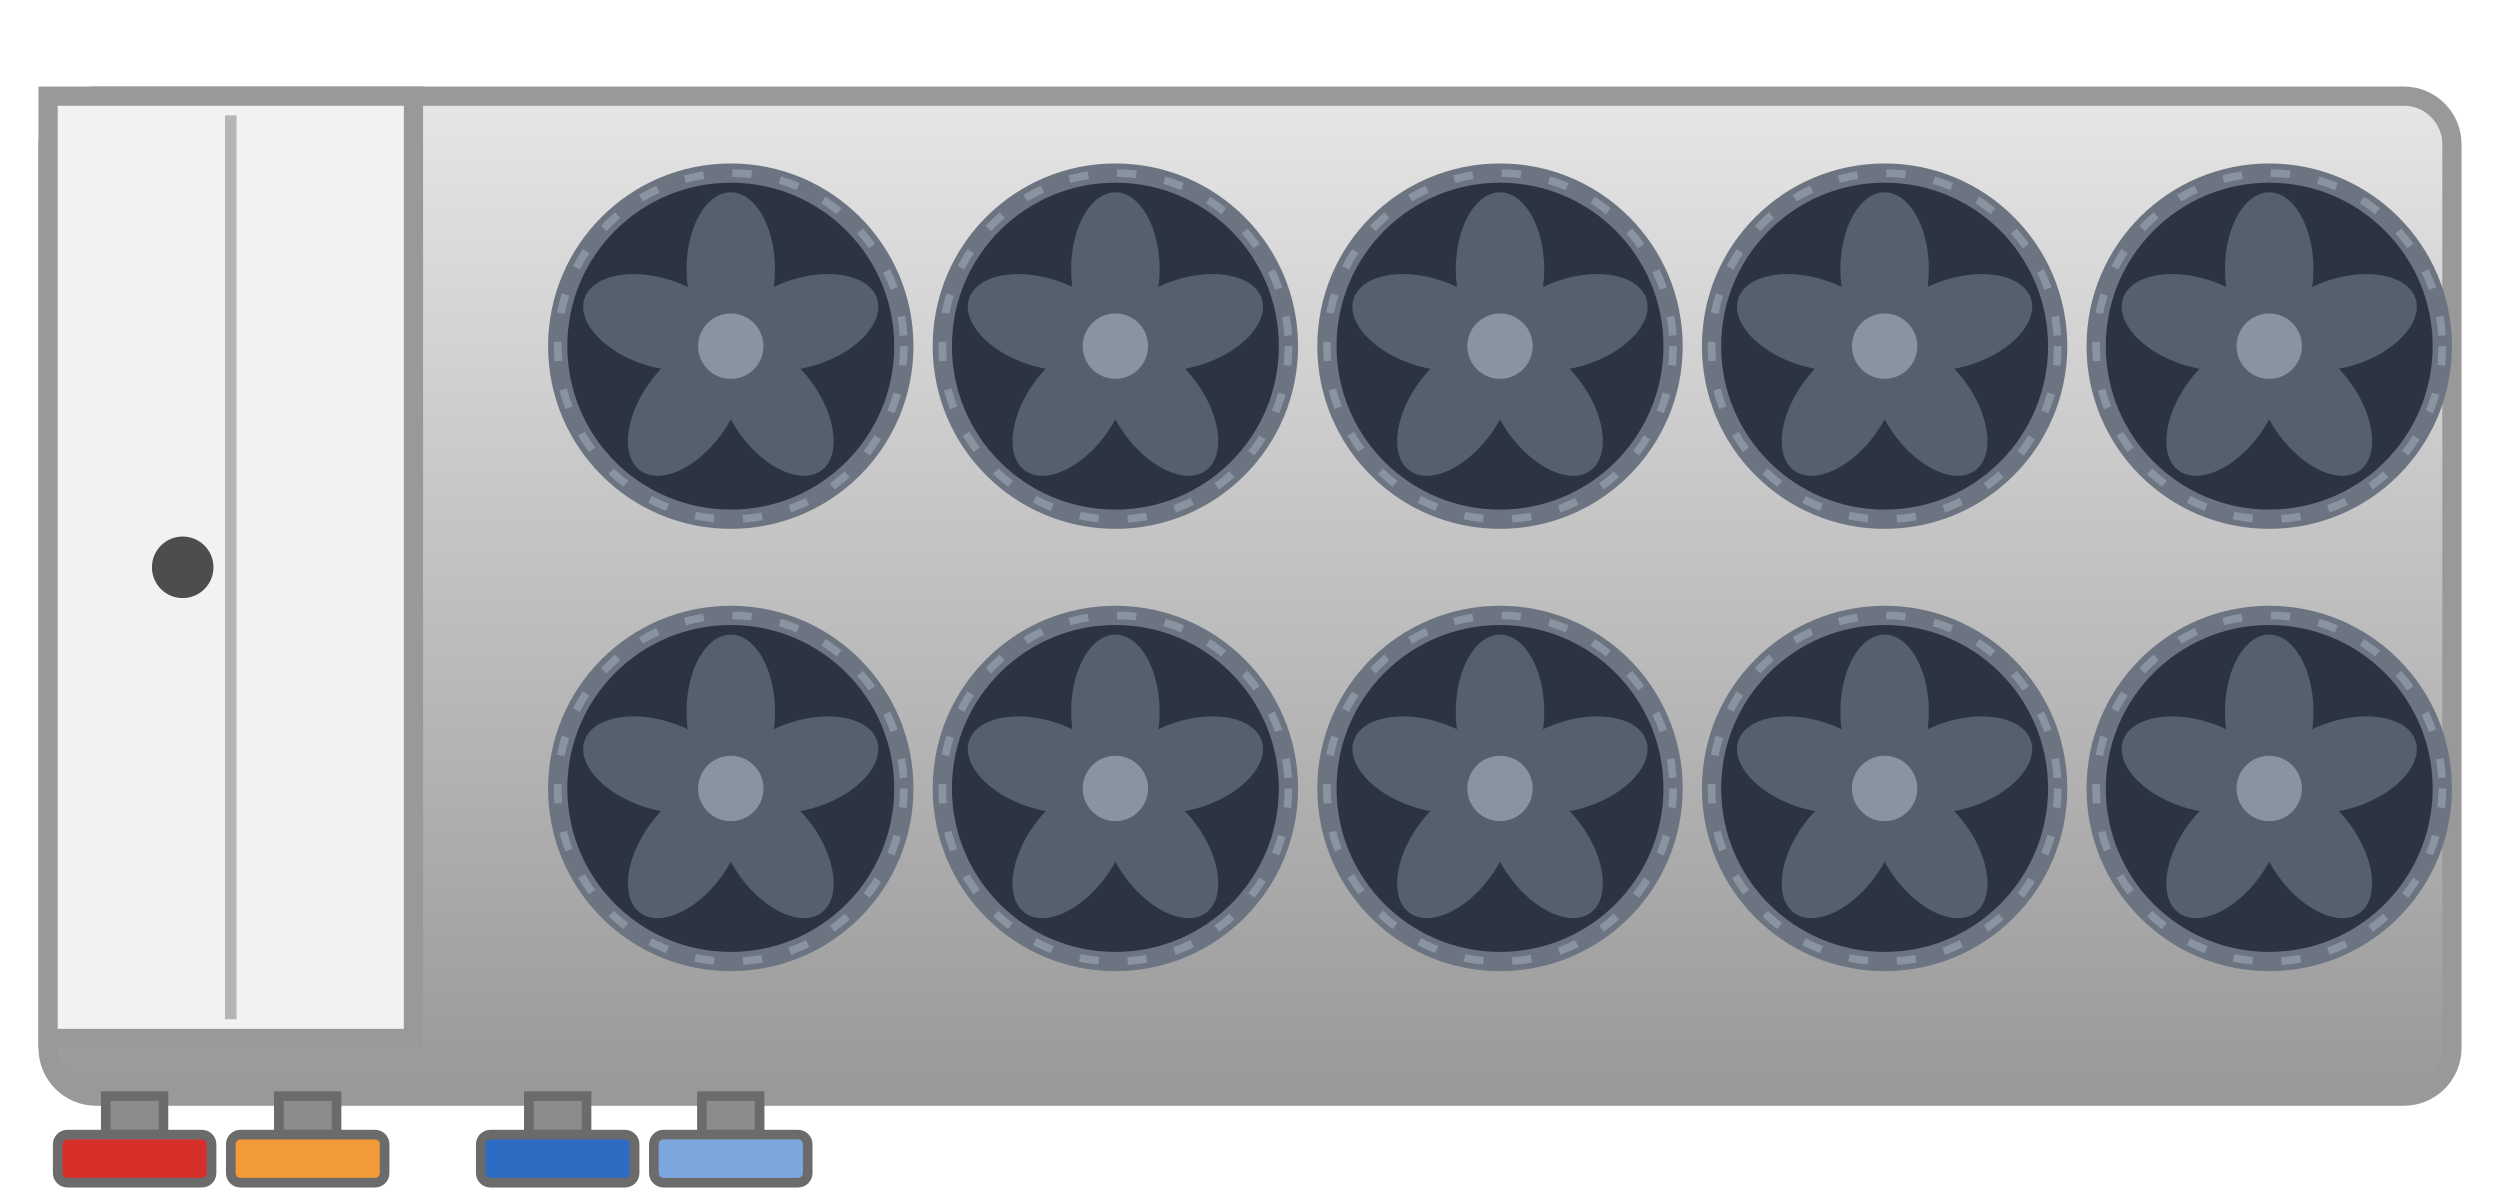
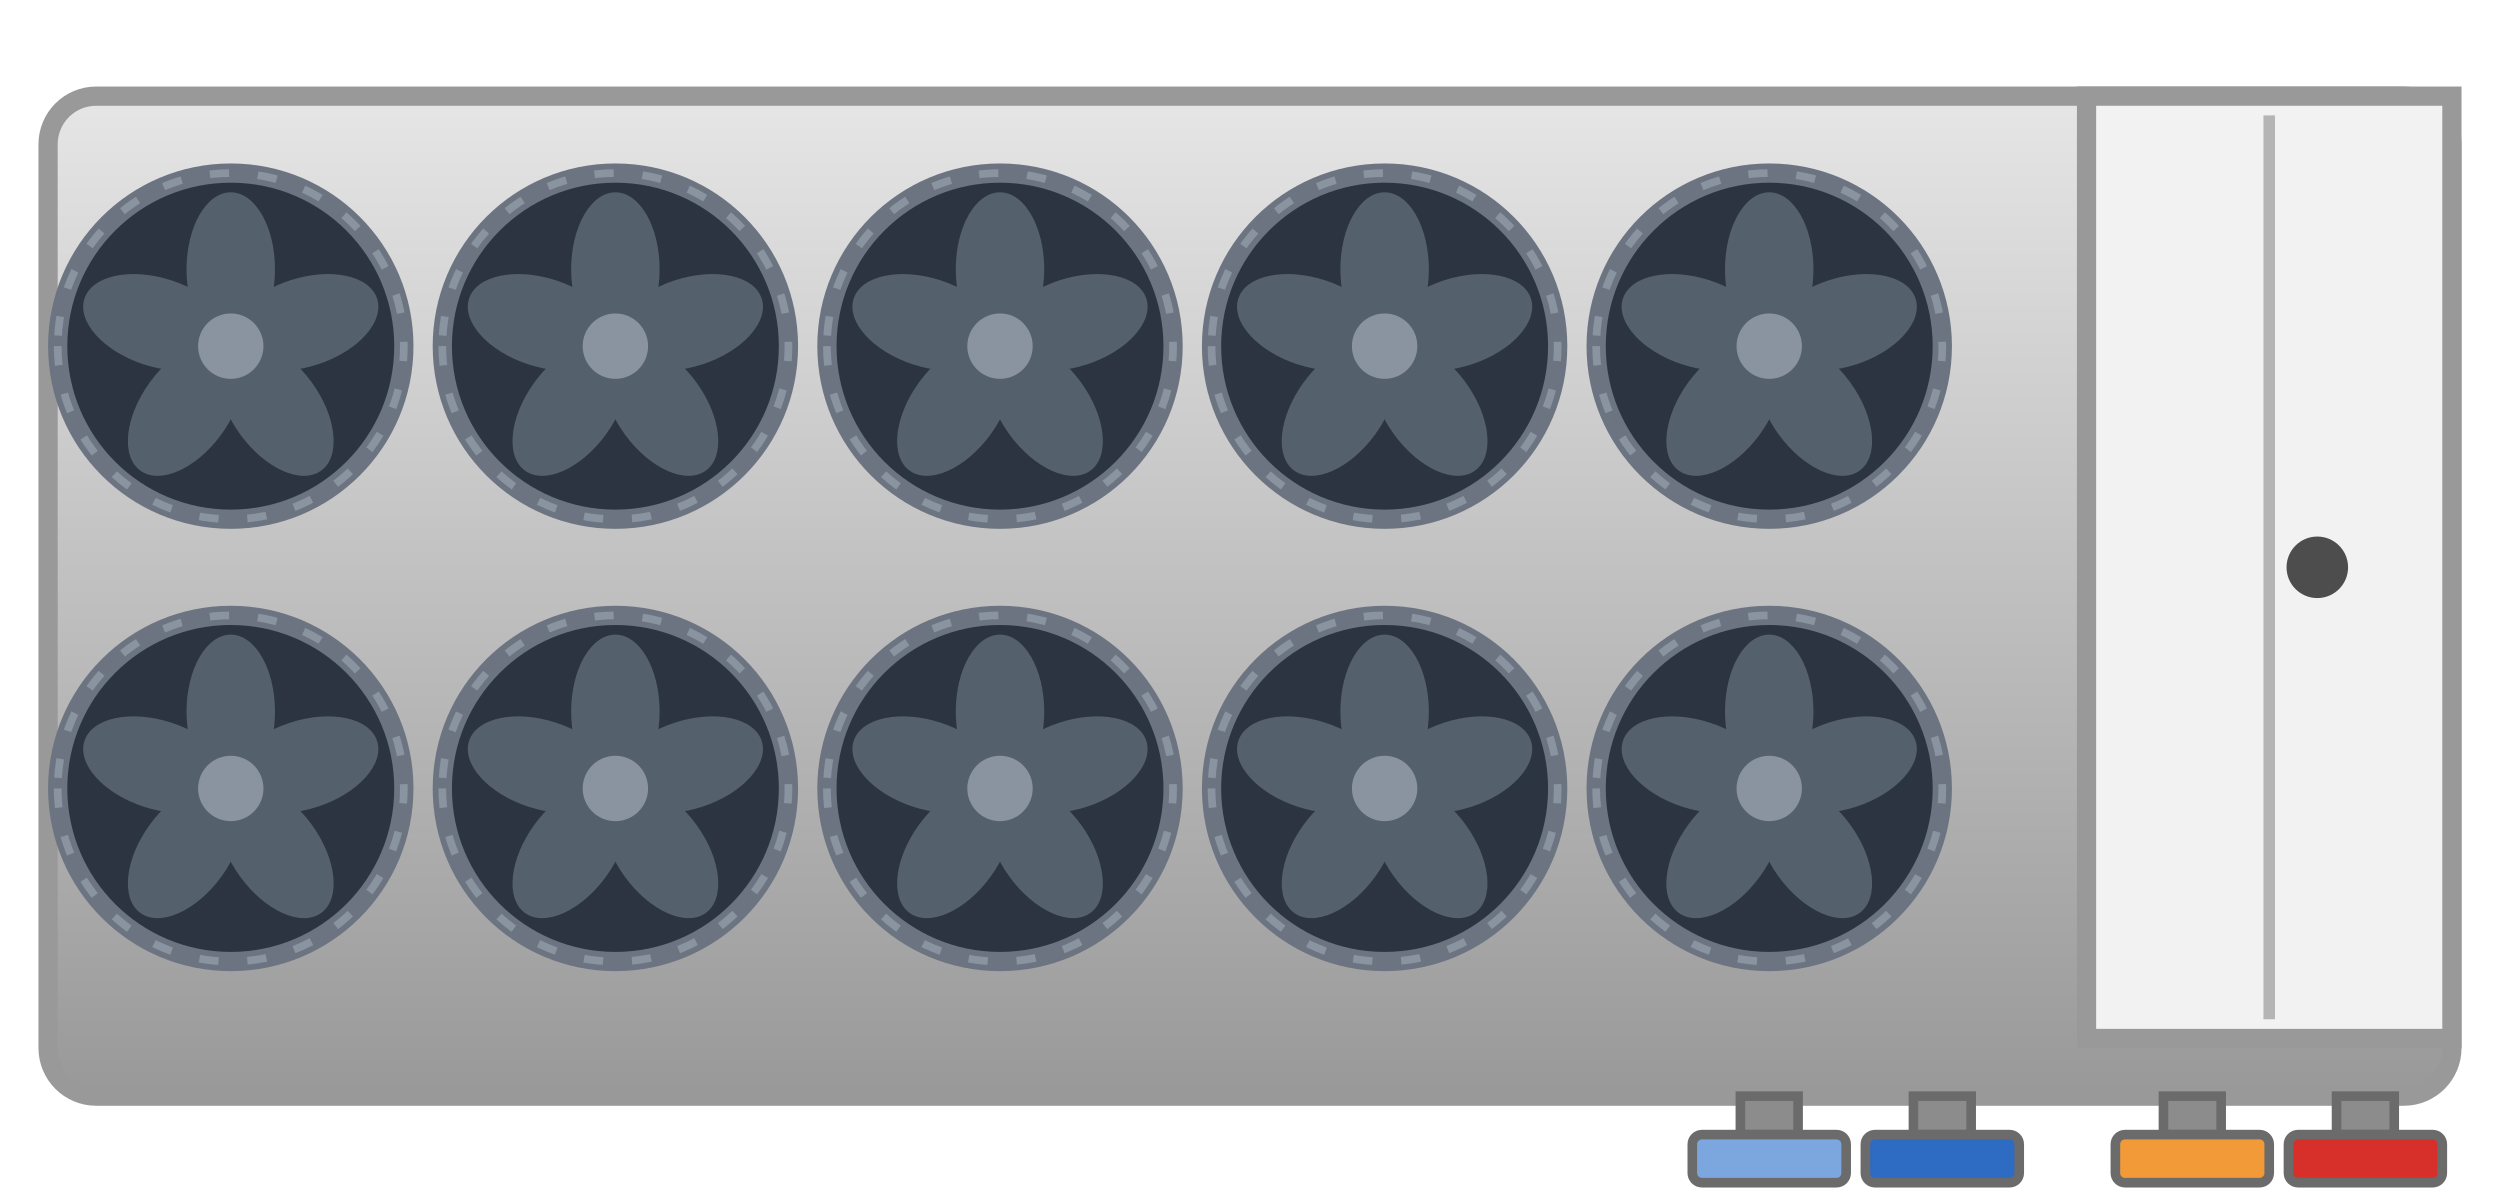
<svg xmlns="http://www.w3.org/2000/svg" width="260" height="124" viewBox="0 0 260 124" role="img" aria-labelledby="title">
  <defs>
    <linearGradient id="gB" x1="0" y1="0" x2="0" y2="1">
      <stop offset="0" stop-color="#E6E6E6" />
      <stop offset="0.07" stop-color="#E0E0E0" />
      <stop offset="1" stop-color="#999999" />
    </linearGradient>
    <linearGradient id="gC" x1="0" y1="0" x2="1" y2="0">
      <stop offset="0" stop-color="#4F7BE6" />
      <stop offset="0.5" stop-color="#2F5FD0" />
      <stop offset="1" stop-color="#1B3A99" />
    </linearGradient>
    <linearGradient id="gF" x1="0" y1="0" x2="1" y2="0">
      <stop offset="0" stop-color="#55606D" />
      <stop offset="0.5" stop-color="#3B4654" />
      <stop offset="1" stop-color="#262E38" />
    </linearGradient>
    <linearGradient id="gV" x1="0" y1="0" x2="0" y2="1">
      <stop offset="0" stop-color="#7FAAD8" />
      <stop offset="1" stop-color="#4A7FB8" />
    </linearGradient>
  </defs>
-   <g>
+   <g transform="translate(260 0) scale(-1 1)">
    <rect x="5" y="10" width="250" height="104" rx="5" fill="url(#gB)" stroke="#999999" stroke-width="2" />
    <rect x="5" y="10" width="38" height="98" fill="#F2F2F2" stroke="#999999" stroke-width="2" />
    <line x1="24.0" y1="12" x2="24.0" y2="106" stroke="#B5B5B5" stroke-width="1.2" />
    <circle cx="19.0" cy="59.0" r="3.2" fill="#4D4D4D" />
    <circle cx="76" cy="36" r="18" fill="#2B3440" stroke="#6B7480" stroke-width="2" />
    <ellipse cx="76" cy="28" rx="4.6" ry="8" fill="#55606D" transform="rotate(0 76 36)" />
    <ellipse cx="76" cy="28" rx="4.6" ry="8" fill="#55606D" transform="rotate(72 76 36)" />
    <ellipse cx="76" cy="28" rx="4.6" ry="8" fill="#55606D" transform="rotate(144 76 36)" />
    <ellipse cx="76" cy="28" rx="4.6" ry="8" fill="#55606D" transform="rotate(216 76 36)" />
    <ellipse cx="76" cy="28" rx="4.6" ry="8" fill="#55606D" transform="rotate(288 76 36)" />
    <circle cx="76" cy="36" r="3.4" fill="#8A94A0" />
    <circle cx="76" cy="36" r="18" fill="none" stroke="#8A94A0" stroke-width="0.8" stroke-dasharray="2 3" />
    <circle cx="116" cy="36" r="18" fill="#2B3440" stroke="#6B7480" stroke-width="2" />
    <ellipse cx="116" cy="28" rx="4.6" ry="8" fill="#55606D" transform="rotate(0 116 36)" />
    <ellipse cx="116" cy="28" rx="4.6" ry="8" fill="#55606D" transform="rotate(72 116 36)" />
    <ellipse cx="116" cy="28" rx="4.6" ry="8" fill="#55606D" transform="rotate(144 116 36)" />
    <ellipse cx="116" cy="28" rx="4.6" ry="8" fill="#55606D" transform="rotate(216 116 36)" />
    <ellipse cx="116" cy="28" rx="4.6" ry="8" fill="#55606D" transform="rotate(288 116 36)" />
    <circle cx="116" cy="36" r="3.4" fill="#8A94A0" />
    <circle cx="116" cy="36" r="18" fill="none" stroke="#8A94A0" stroke-width="0.8" stroke-dasharray="2 3" />
    <circle cx="156" cy="36" r="18" fill="#2B3440" stroke="#6B7480" stroke-width="2" />
    <ellipse cx="156" cy="28" rx="4.6" ry="8" fill="#55606D" transform="rotate(0 156 36)" />
    <ellipse cx="156" cy="28" rx="4.6" ry="8" fill="#55606D" transform="rotate(72 156 36)" />
    <ellipse cx="156" cy="28" rx="4.6" ry="8" fill="#55606D" transform="rotate(144 156 36)" />
    <ellipse cx="156" cy="28" rx="4.6" ry="8" fill="#55606D" transform="rotate(216 156 36)" />
    <ellipse cx="156" cy="28" rx="4.6" ry="8" fill="#55606D" transform="rotate(288 156 36)" />
    <circle cx="156" cy="36" r="3.4" fill="#8A94A0" />
    <circle cx="156" cy="36" r="18" fill="none" stroke="#8A94A0" stroke-width="0.8" stroke-dasharray="2 3" />
    <circle cx="196" cy="36" r="18" fill="#2B3440" stroke="#6B7480" stroke-width="2" />
    <ellipse cx="196" cy="28" rx="4.6" ry="8" fill="#55606D" transform="rotate(0 196 36)" />
    <ellipse cx="196" cy="28" rx="4.6" ry="8" fill="#55606D" transform="rotate(72 196 36)" />
    <ellipse cx="196" cy="28" rx="4.6" ry="8" fill="#55606D" transform="rotate(144 196 36)" />
    <ellipse cx="196" cy="28" rx="4.6" ry="8" fill="#55606D" transform="rotate(216 196 36)" />
    <ellipse cx="196" cy="28" rx="4.6" ry="8" fill="#55606D" transform="rotate(288 196 36)" />
    <circle cx="196" cy="36" r="3.4" fill="#8A94A0" />
    <circle cx="196" cy="36" r="18" fill="none" stroke="#8A94A0" stroke-width="0.8" stroke-dasharray="2 3" />
    <circle cx="236" cy="36" r="18" fill="#2B3440" stroke="#6B7480" stroke-width="2" />
    <ellipse cx="236" cy="28" rx="4.6" ry="8" fill="#55606D" transform="rotate(0 236 36)" />
    <ellipse cx="236" cy="28" rx="4.6" ry="8" fill="#55606D" transform="rotate(72 236 36)" />
    <ellipse cx="236" cy="28" rx="4.6" ry="8" fill="#55606D" transform="rotate(144 236 36)" />
    <ellipse cx="236" cy="28" rx="4.6" ry="8" fill="#55606D" transform="rotate(216 236 36)" />
    <ellipse cx="236" cy="28" rx="4.6" ry="8" fill="#55606D" transform="rotate(288 236 36)" />
    <circle cx="236" cy="36" r="3.4" fill="#8A94A0" />
    <circle cx="236" cy="36" r="18" fill="none" stroke="#8A94A0" stroke-width="0.8" stroke-dasharray="2 3" />
    <circle cx="76" cy="82" r="18" fill="#2B3440" stroke="#6B7480" stroke-width="2" />
    <ellipse cx="76" cy="74" rx="4.6" ry="8" fill="#55606D" transform="rotate(0 76 82)" />
    <ellipse cx="76" cy="74" rx="4.6" ry="8" fill="#55606D" transform="rotate(72 76 82)" />
    <ellipse cx="76" cy="74" rx="4.6" ry="8" fill="#55606D" transform="rotate(144 76 82)" />
    <ellipse cx="76" cy="74" rx="4.6" ry="8" fill="#55606D" transform="rotate(216 76 82)" />
    <ellipse cx="76" cy="74" rx="4.6" ry="8" fill="#55606D" transform="rotate(288 76 82)" />
    <circle cx="76" cy="82" r="3.4" fill="#8A94A0" />
    <circle cx="76" cy="82" r="18" fill="none" stroke="#8A94A0" stroke-width="0.8" stroke-dasharray="2 3" />
    <circle cx="116" cy="82" r="18" fill="#2B3440" stroke="#6B7480" stroke-width="2" />
    <ellipse cx="116" cy="74" rx="4.6" ry="8" fill="#55606D" transform="rotate(0 116 82)" />
    <ellipse cx="116" cy="74" rx="4.6" ry="8" fill="#55606D" transform="rotate(72 116 82)" />
    <ellipse cx="116" cy="74" rx="4.6" ry="8" fill="#55606D" transform="rotate(144 116 82)" />
    <ellipse cx="116" cy="74" rx="4.6" ry="8" fill="#55606D" transform="rotate(216 116 82)" />
    <ellipse cx="116" cy="74" rx="4.6" ry="8" fill="#55606D" transform="rotate(288 116 82)" />
    <circle cx="116" cy="82" r="3.4" fill="#8A94A0" />
    <circle cx="116" cy="82" r="18" fill="none" stroke="#8A94A0" stroke-width="0.8" stroke-dasharray="2 3" />
    <circle cx="156" cy="82" r="18" fill="#2B3440" stroke="#6B7480" stroke-width="2" />
    <ellipse cx="156" cy="74" rx="4.6" ry="8" fill="#55606D" transform="rotate(0 156 82)" />
    <ellipse cx="156" cy="74" rx="4.6" ry="8" fill="#55606D" transform="rotate(72 156 82)" />
    <ellipse cx="156" cy="74" rx="4.6" ry="8" fill="#55606D" transform="rotate(144 156 82)" />
    <ellipse cx="156" cy="74" rx="4.6" ry="8" fill="#55606D" transform="rotate(216 156 82)" />
    <ellipse cx="156" cy="74" rx="4.6" ry="8" fill="#55606D" transform="rotate(288 156 82)" />
    <circle cx="156" cy="82" r="3.4" fill="#8A94A0" />
    <circle cx="156" cy="82" r="18" fill="none" stroke="#8A94A0" stroke-width="0.8" stroke-dasharray="2 3" />
    <circle cx="196" cy="82" r="18" fill="#2B3440" stroke="#6B7480" stroke-width="2" />
    <ellipse cx="196" cy="74" rx="4.6" ry="8" fill="#55606D" transform="rotate(0 196 82)" />
    <ellipse cx="196" cy="74" rx="4.6" ry="8" fill="#55606D" transform="rotate(72 196 82)" />
    <ellipse cx="196" cy="74" rx="4.6" ry="8" fill="#55606D" transform="rotate(144 196 82)" />
    <ellipse cx="196" cy="74" rx="4.6" ry="8" fill="#55606D" transform="rotate(216 196 82)" />
    <ellipse cx="196" cy="74" rx="4.6" ry="8" fill="#55606D" transform="rotate(288 196 82)" />
    <circle cx="196" cy="82" r="3.4" fill="#8A94A0" />
    <circle cx="196" cy="82" r="18" fill="none" stroke="#8A94A0" stroke-width="0.8" stroke-dasharray="2 3" />
    <circle cx="236" cy="82" r="18" fill="#2B3440" stroke="#6B7480" stroke-width="2" />
    <ellipse cx="236" cy="74" rx="4.6" ry="8" fill="#55606D" transform="rotate(0 236 82)" />
    <ellipse cx="236" cy="74" rx="4.6" ry="8" fill="#55606D" transform="rotate(72 236 82)" />
    <ellipse cx="236" cy="74" rx="4.6" ry="8" fill="#55606D" transform="rotate(144 236 82)" />
    <ellipse cx="236" cy="74" rx="4.6" ry="8" fill="#55606D" transform="rotate(216 236 82)" />
    <ellipse cx="236" cy="74" rx="4.6" ry="8" fill="#55606D" transform="rotate(288 236 82)" />
    <circle cx="236" cy="82" r="3.4" fill="#8A94A0" />
    <circle cx="236" cy="82" r="18" fill="none" stroke="#8A94A0" stroke-width="0.8" stroke-dasharray="2 3" />
    <rect x="11" y="114" width="6" height="4" fill="#8C8C8C" stroke="#6B6B6B" stroke-width="1" />
    <rect x="6" y="118" width="16" height="5" rx="1" fill="#D7302B" stroke="#6B6B6B" stroke-width="1" />
    <rect x="29" y="114" width="6" height="4" fill="#8C8C8C" stroke="#6B6B6B" stroke-width="1" />
    <rect x="24" y="118" width="16" height="5" rx="1" fill="#F29A38" stroke="#6B6B6B" stroke-width="1" />
    <rect x="55" y="114" width="6" height="4" fill="#8C8C8C" stroke="#6B6B6B" stroke-width="1" />
    <rect x="50" y="118" width="16" height="5" rx="1" fill="#2E6BC2" stroke="#6B6B6B" stroke-width="1" />
    <rect x="73" y="114" width="6" height="4" fill="#8C8C8C" stroke="#6B6B6B" stroke-width="1" />
    <rect x="68" y="118" width="16" height="5" rx="1" fill="#7CA6DE" stroke="#6B6B6B" stroke-width="1" />
  </g>
</svg>
